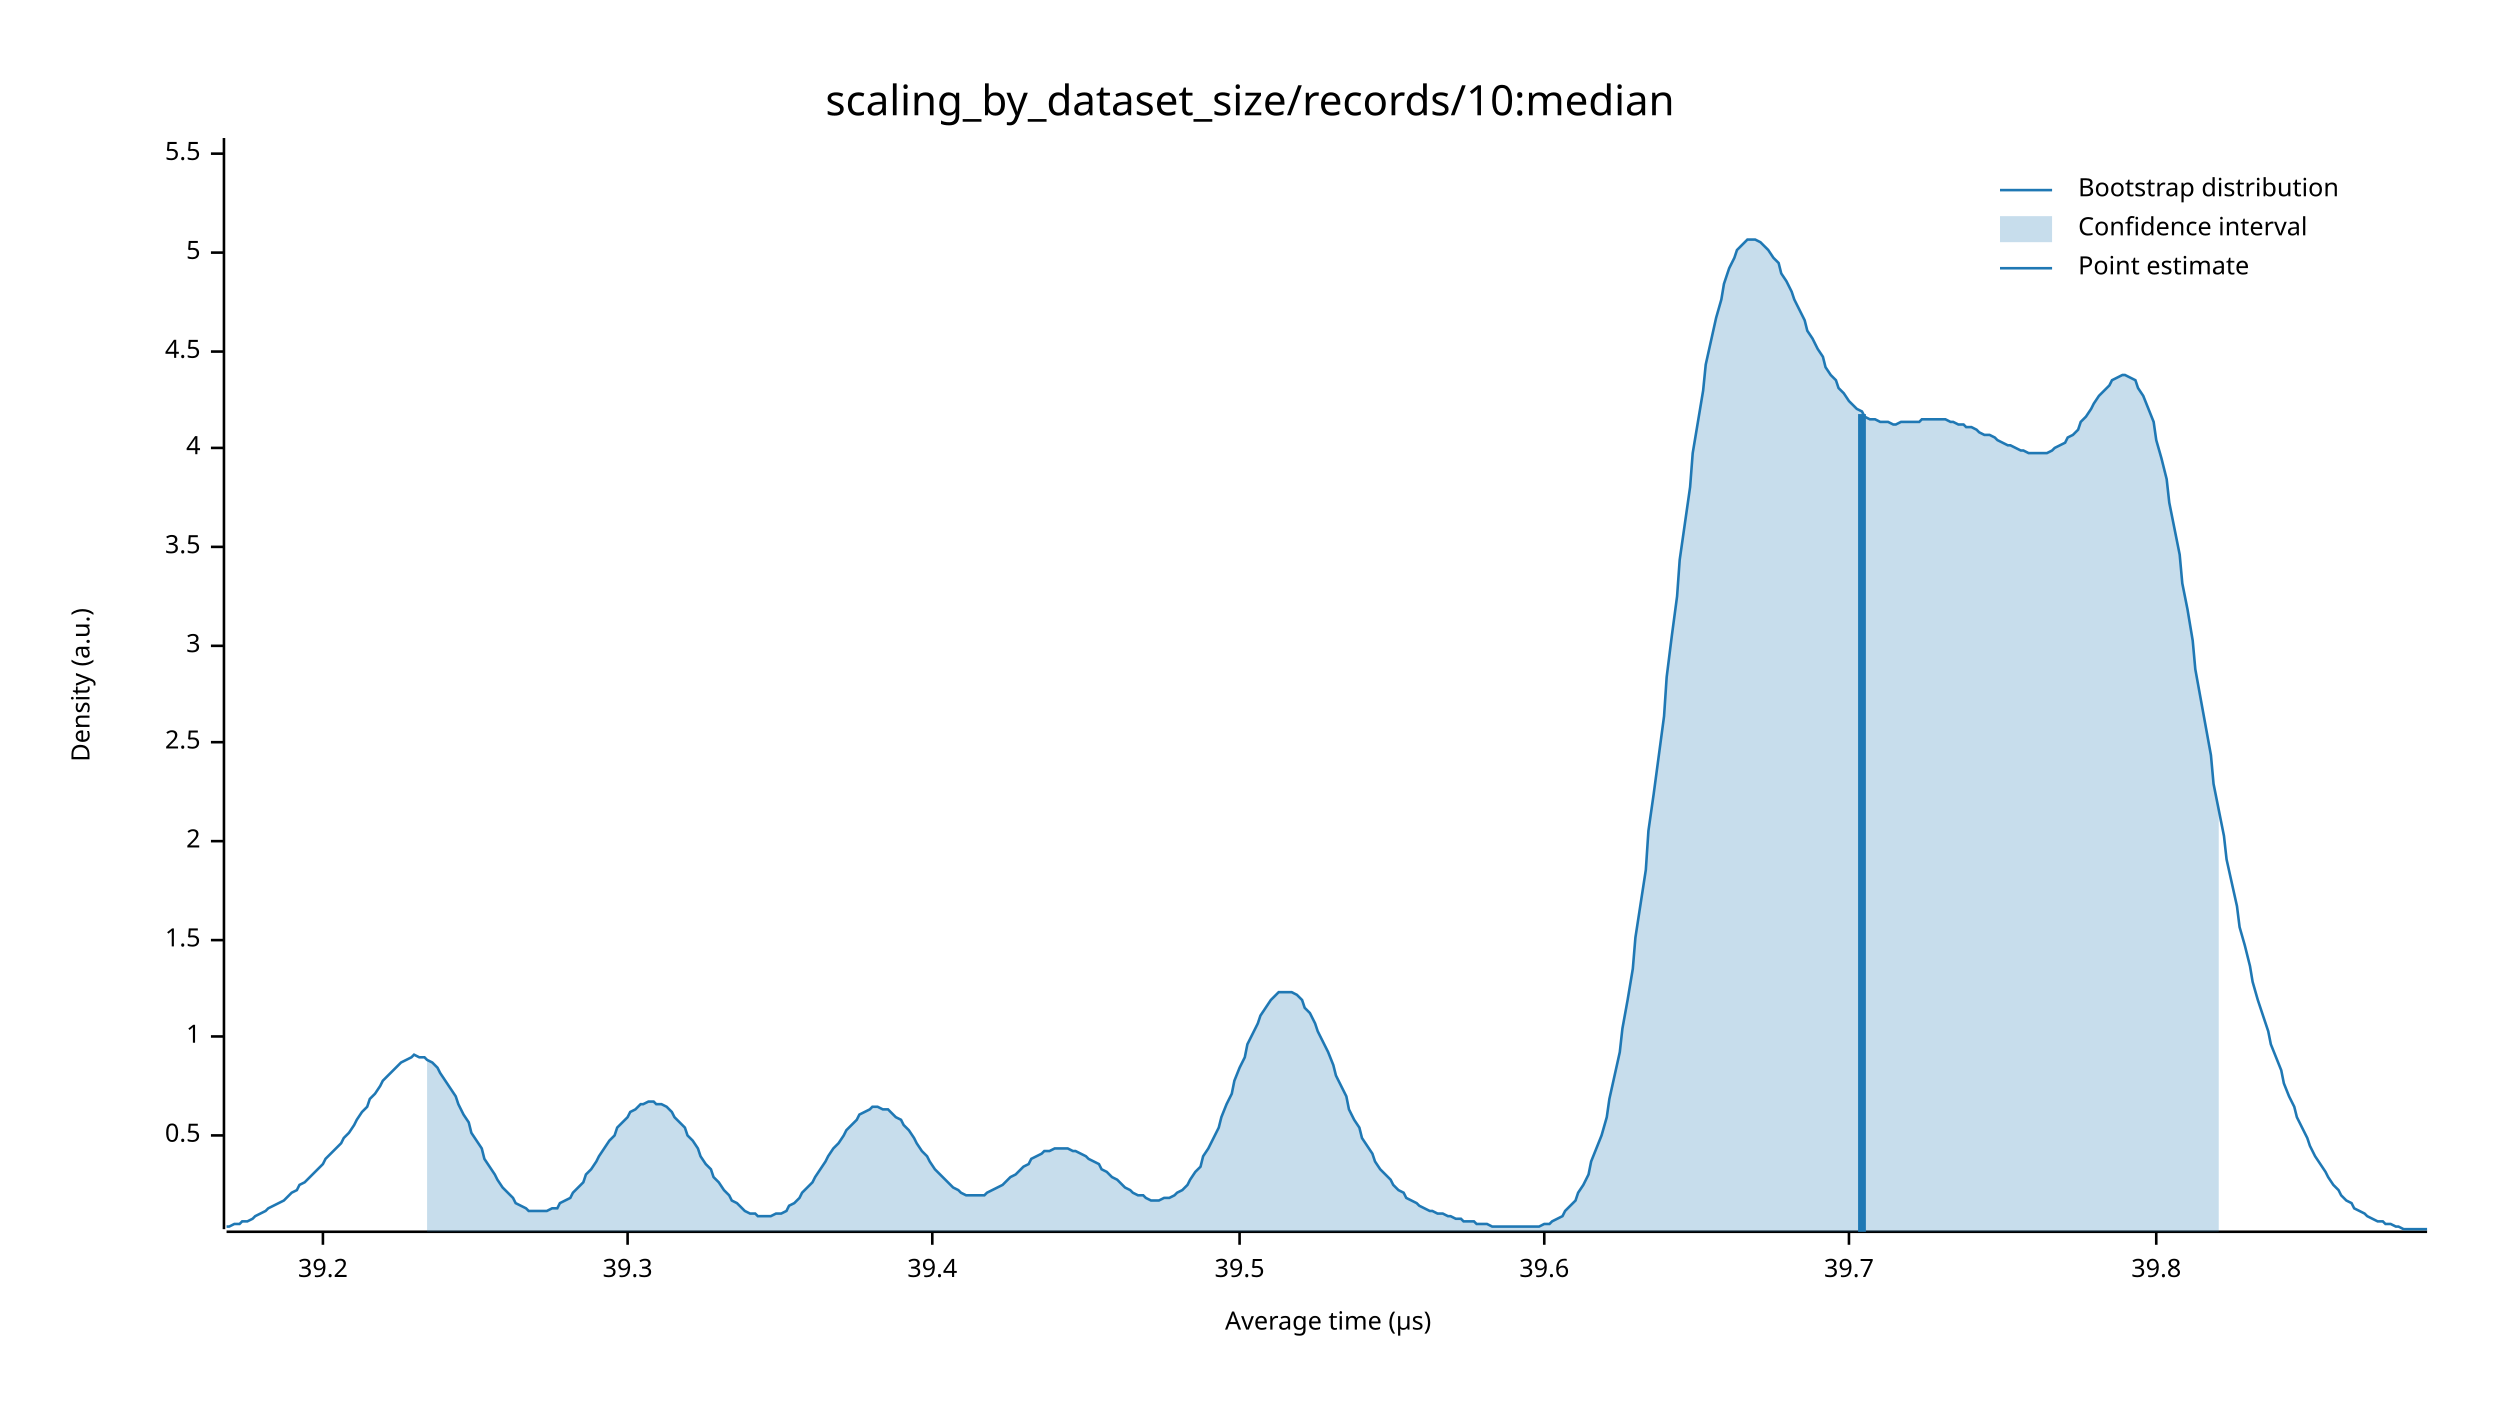
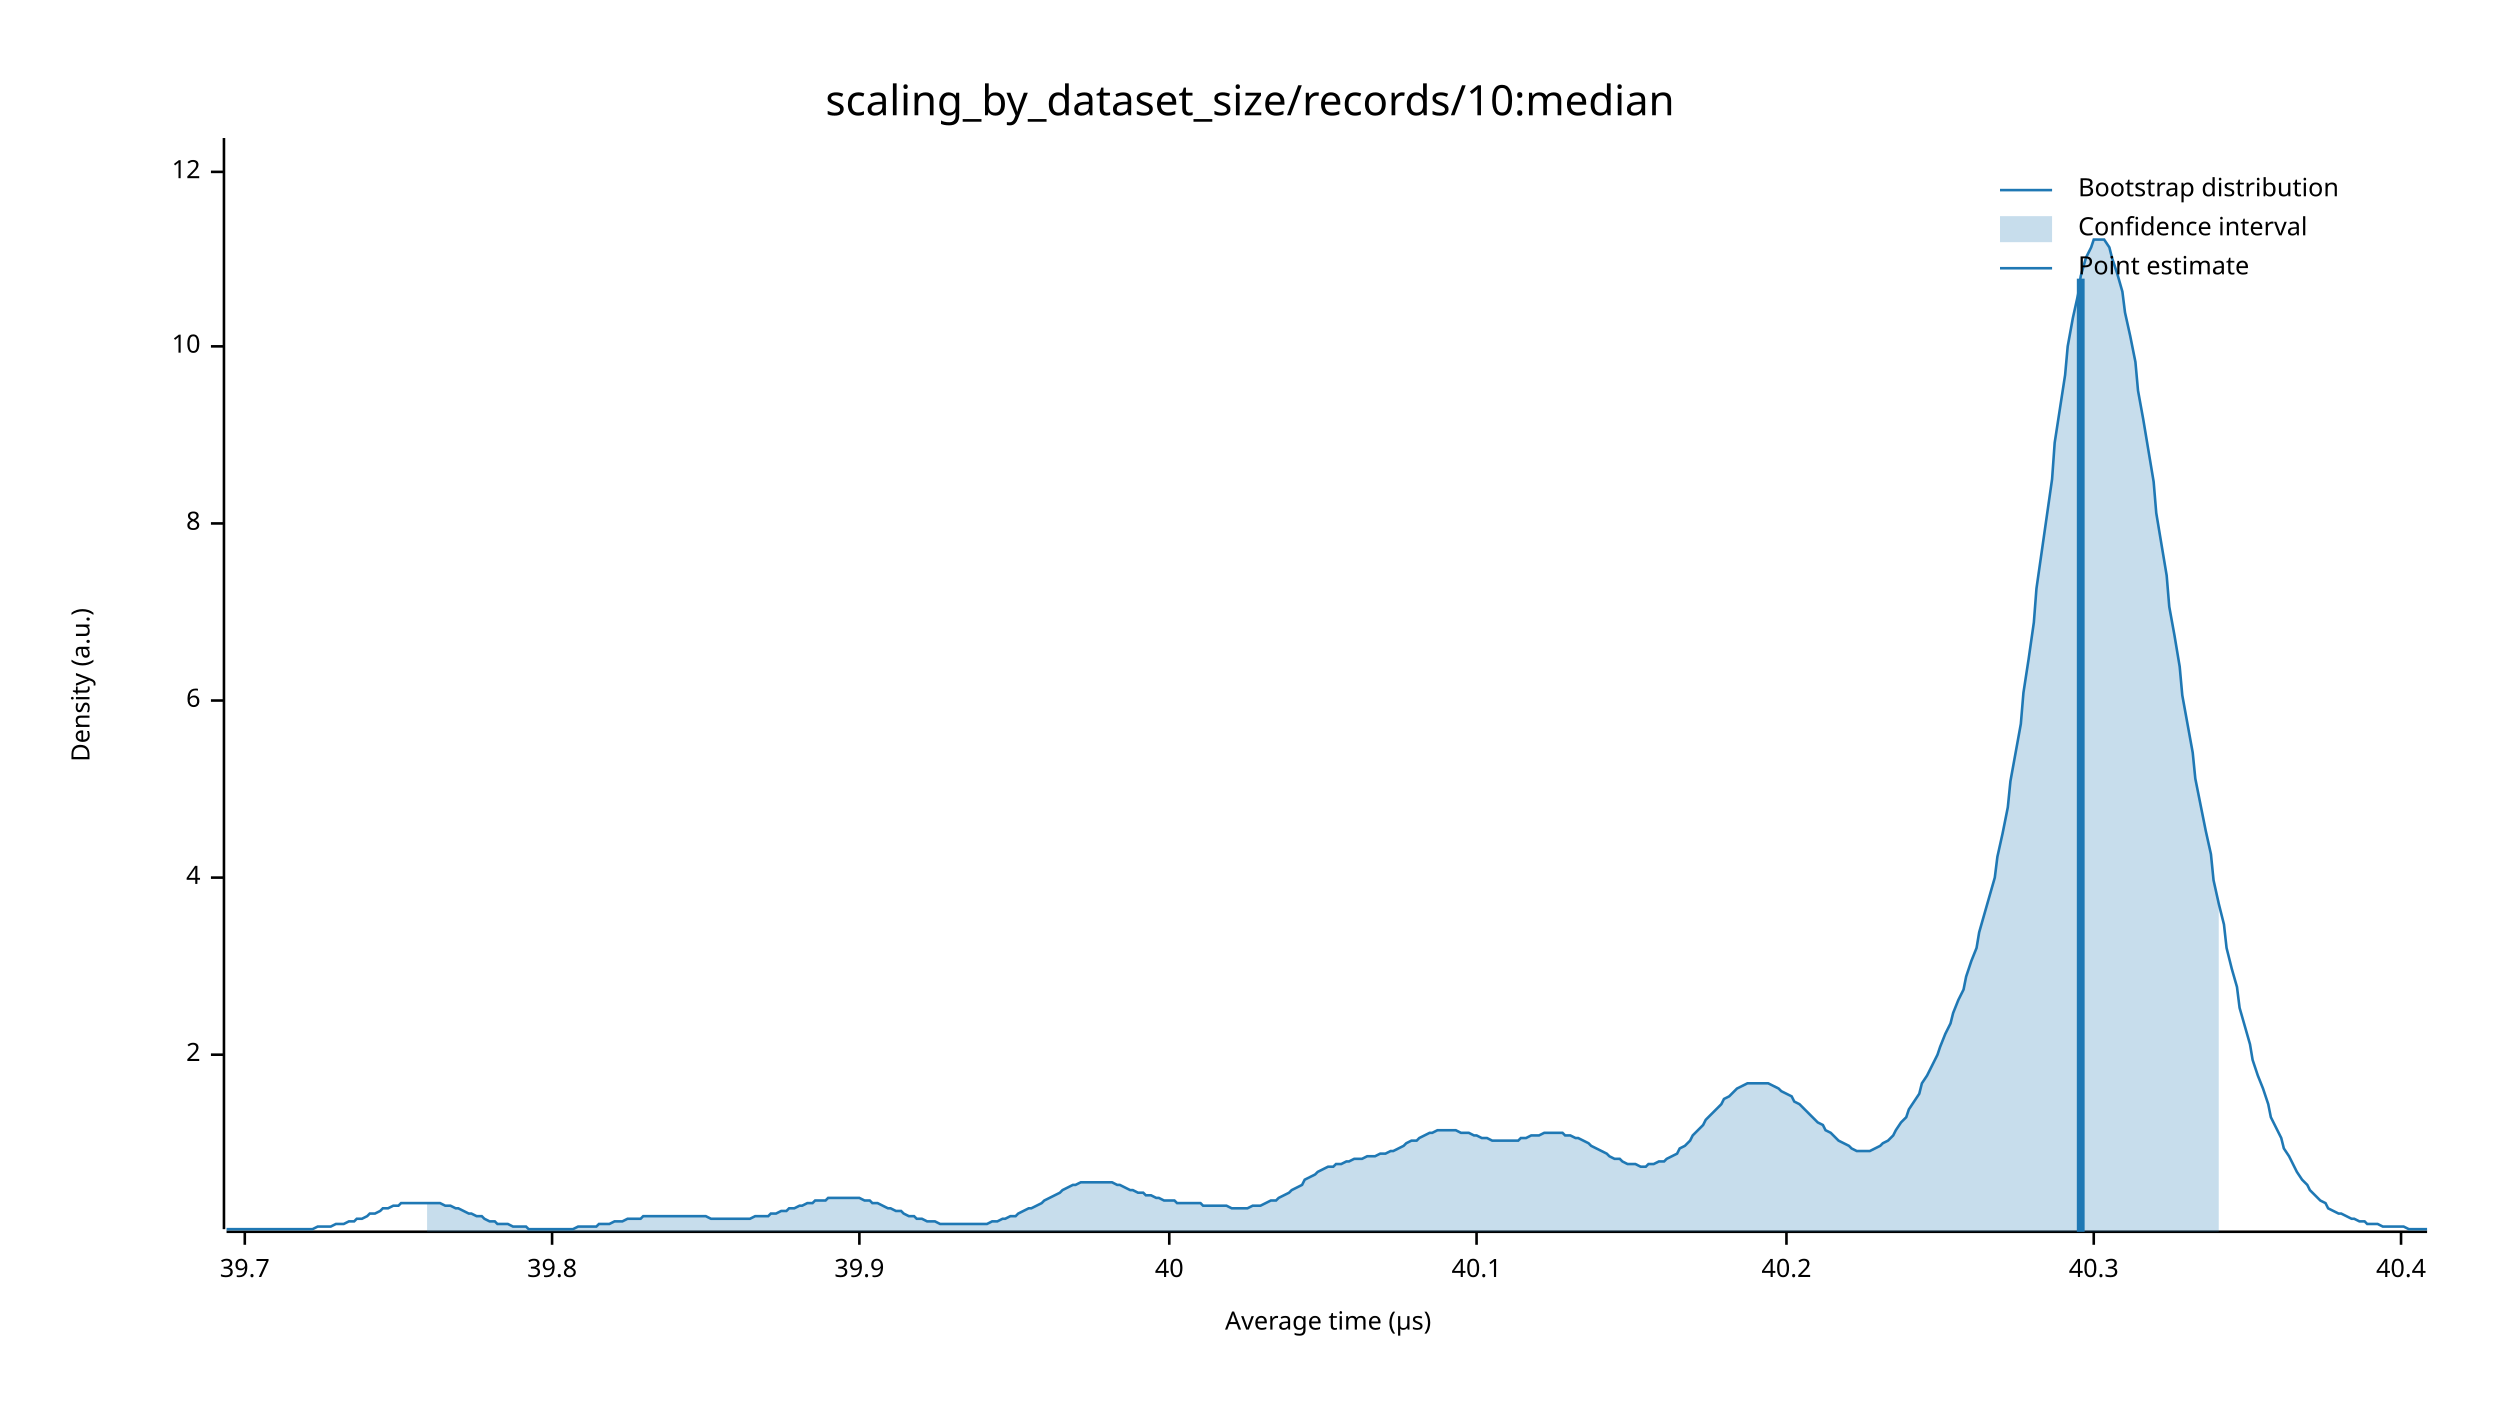
<svg xmlns="http://www.w3.org/2000/svg" width="960" height="540" viewBox="0 0 960 540">
  <text x="480" y="32" dy="0.76em" text-anchor="middle" font-family="sans-serif" font-size="16.129" opacity="1" fill="#000000">
scaling_by_dataset_size/records/10:median
</text>
  <text x="27" y="263" dy="0.76em" text-anchor="middle" font-family="sans-serif" font-size="9.677" opacity="1" fill="#000000" transform="rotate(270, 27, 263)">
Density (a.u.)
</text>
  <text x="510" y="513" dy="-0.5ex" text-anchor="middle" font-family="sans-serif" font-size="9.677" opacity="1" fill="#000000">
Average time (µs)
</text>
  <polyline fill="none" opacity="1" stroke="#000000" stroke-width="1" points="86,53 86,472 " />
-   <text x="77" y="436" dy="0.5ex" text-anchor="end" font-family="sans-serif" font-size="9.677" opacity="1" fill="#000000">
- 0.5
- </text>
-   <polyline fill="none" opacity="1" stroke="#000000" stroke-width="1" points="81,436 86,436 " />
-   <text x="77" y="398" dy="0.5ex" text-anchor="end" font-family="sans-serif" font-size="9.677" opacity="1" fill="#000000">
- 1
- </text>
-   <polyline fill="none" opacity="1" stroke="#000000" stroke-width="1" points="81,398 86,398 " />
-   <text x="77" y="361" dy="0.5ex" text-anchor="end" font-family="sans-serif" font-size="9.677" opacity="1" fill="#000000">
- 1.5
- </text>
-   <polyline fill="none" opacity="1" stroke="#000000" stroke-width="1" points="81,361 86,361 " />
-   <text x="77" y="323" dy="0.5ex" text-anchor="end" font-family="sans-serif" font-size="9.677" opacity="1" fill="#000000">
+   <text x="77" y="405" dy="0.5ex" text-anchor="end" font-family="sans-serif" font-size="9.677" opacity="1" fill="#000000">
2
</text>
-   <polyline fill="none" opacity="1" stroke="#000000" stroke-width="1" points="81,323 86,323 " />
-   <text x="77" y="285" dy="0.5ex" text-anchor="end" font-family="sans-serif" font-size="9.677" opacity="1" fill="#000000">
- 2.5
- </text>
-   <polyline fill="none" opacity="1" stroke="#000000" stroke-width="1" points="81,285 86,285 " />
-   <text x="77" y="248" dy="0.5ex" text-anchor="end" font-family="sans-serif" font-size="9.677" opacity="1" fill="#000000">
- 3
- </text>
-   <polyline fill="none" opacity="1" stroke="#000000" stroke-width="1" points="81,248 86,248 " />
-   <text x="77" y="210" dy="0.5ex" text-anchor="end" font-family="sans-serif" font-size="9.677" opacity="1" fill="#000000">
- 3.5
- </text>
-   <polyline fill="none" opacity="1" stroke="#000000" stroke-width="1" points="81,210 86,210 " />
-   <text x="77" y="172" dy="0.5ex" text-anchor="end" font-family="sans-serif" font-size="9.677" opacity="1" fill="#000000">
+   <polyline fill="none" opacity="1" stroke="#000000" stroke-width="1" points="81,405 86,405 " />
+   <text x="77" y="337" dy="0.5ex" text-anchor="end" font-family="sans-serif" font-size="9.677" opacity="1" fill="#000000">
4
</text>
-   <polyline fill="none" opacity="1" stroke="#000000" stroke-width="1" points="81,172 86,172 " />
-   <text x="77" y="135" dy="0.5ex" text-anchor="end" font-family="sans-serif" font-size="9.677" opacity="1" fill="#000000">
- 4.5
+   <polyline fill="none" opacity="1" stroke="#000000" stroke-width="1" points="81,337 86,337 " />
+   <text x="77" y="269" dy="0.5ex" text-anchor="end" font-family="sans-serif" font-size="9.677" opacity="1" fill="#000000">
+ 6
</text>
-   <polyline fill="none" opacity="1" stroke="#000000" stroke-width="1" points="81,135 86,135 " />
-   <text x="77" y="97" dy="0.5ex" text-anchor="end" font-family="sans-serif" font-size="9.677" opacity="1" fill="#000000">
- 5
+   <polyline fill="none" opacity="1" stroke="#000000" stroke-width="1" points="81,269 86,269 " />
+   <text x="77" y="201" dy="0.5ex" text-anchor="end" font-family="sans-serif" font-size="9.677" opacity="1" fill="#000000">
+ 8
</text>
-   <polyline fill="none" opacity="1" stroke="#000000" stroke-width="1" points="81,97 86,97 " />
-   <text x="77" y="59" dy="0.5ex" text-anchor="end" font-family="sans-serif" font-size="9.677" opacity="1" fill="#000000">
- 5.5
+   <polyline fill="none" opacity="1" stroke="#000000" stroke-width="1" points="81,201 86,201 " />
+   <text x="77" y="133" dy="0.5ex" text-anchor="end" font-family="sans-serif" font-size="9.677" opacity="1" fill="#000000">
+ 10
</text>
-   <polyline fill="none" opacity="1" stroke="#000000" stroke-width="1" points="81,59 86,59 " />
+   <polyline fill="none" opacity="1" stroke="#000000" stroke-width="1" points="81,133 86,133 " />
+   <text x="77" y="66" dy="0.5ex" text-anchor="end" font-family="sans-serif" font-size="9.677" opacity="1" fill="#000000">
+ 12
+ </text>
+   <polyline fill="none" opacity="1" stroke="#000000" stroke-width="1" points="81,66 86,66 " />
  <polyline fill="none" opacity="1" stroke="#000000" stroke-width="1" points="87,473 932,473 " />
-   <text x="124" y="483" dy="0.76em" text-anchor="middle" font-family="sans-serif" font-size="9.677" opacity="1" fill="#000000">
- 39.2
- </text>
-   <polyline fill="none" opacity="1" stroke="#000000" stroke-width="1" points="124,473 124,478 " />
-   <text x="241" y="483" dy="0.76em" text-anchor="middle" font-family="sans-serif" font-size="9.677" opacity="1" fill="#000000">
- 39.3
- </text>
-   <polyline fill="none" opacity="1" stroke="#000000" stroke-width="1" points="241,473 241,478 " />
-   <text x="358" y="483" dy="0.76em" text-anchor="middle" font-family="sans-serif" font-size="9.677" opacity="1" fill="#000000">
- 39.4
- </text>
-   <polyline fill="none" opacity="1" stroke="#000000" stroke-width="1" points="358,473 358,478 " />
-   <text x="476" y="483" dy="0.76em" text-anchor="middle" font-family="sans-serif" font-size="9.677" opacity="1" fill="#000000">
- 39.5
- </text>
-   <polyline fill="none" opacity="1" stroke="#000000" stroke-width="1" points="476,473 476,478 " />
-   <text x="593" y="483" dy="0.76em" text-anchor="middle" font-family="sans-serif" font-size="9.677" opacity="1" fill="#000000">
- 39.6
- </text>
-   <polyline fill="none" opacity="1" stroke="#000000" stroke-width="1" points="593,473 593,478 " />
-   <text x="710" y="483" dy="0.76em" text-anchor="middle" font-family="sans-serif" font-size="9.677" opacity="1" fill="#000000">
+   <text x="94" y="483" dy="0.76em" text-anchor="middle" font-family="sans-serif" font-size="9.677" opacity="1" fill="#000000">
39.7
</text>
-   <polyline fill="none" opacity="1" stroke="#000000" stroke-width="1" points="710,473 710,478 " />
-   <text x="828" y="483" dy="0.76em" text-anchor="middle" font-family="sans-serif" font-size="9.677" opacity="1" fill="#000000">
+   <polyline fill="none" opacity="1" stroke="#000000" stroke-width="1" points="94,473 94,478 " />
+   <text x="212" y="483" dy="0.76em" text-anchor="middle" font-family="sans-serif" font-size="9.677" opacity="1" fill="#000000">
39.8
</text>
-   <polyline fill="none" opacity="1" stroke="#000000" stroke-width="1" points="828,473 828,478 " />
-   <polyline fill="none" opacity="1" stroke="#1F78B4" stroke-width="1" points="87,471 88,471 90,470 92,470 93,469 95,469 97,468 98,467 100,466 102,465 103,464 105,463 107,462 109,461 110,460 112,458 114,457 115,455 117,454 119,452 120,451 122,449 124,447 125,445 127,443 129,441 131,439 132,437 134,435 136,432 137,430 139,427 141,425 142,422 144,420 146,417 147,415 149,413 151,411 153,409 154,408 156,407 158,406 159,405 161,406 163,406 164,407 166,408 168,410 169,412 171,415 173,418 175,421 176,424 178,428 180,431 181,435 183,438 185,441 186,445 188,448 190,451 191,453 193,456 195,458 197,460 198,462 200,463 202,464 203,465 205,465 207,465 208,465 210,465 212,464 214,464 215,462 217,461 219,460 220,458 222,456 224,454 225,451 227,449 229,446 230,444 232,441 234,438 236,436 237,433 239,431 241,429 242,427 244,426 246,424 247,424 249,423 251,423 252,424 254,424 256,425 258,427 259,429 261,431 263,433 264,436 266,438 268,441 269,444 271,447 273,449 274,452 276,454 278,457 280,459 281,461 283,462 285,464 286,465 288,466 290,466 291,467 293,467 295,467 296,467 298,466 300,466 302,465 303,463 305,462 307,460 308,458 310,456 312,454 313,452 315,449 317,446 318,444 320,441 322,439 324,436 325,434 327,432 329,430 330,428 332,427 334,426 335,425 337,425 339,426 341,426 342,427 344,429 346,430 347,432 349,434 351,437 352,439 354,442 356,444 357,446 359,449 361,451 363,453 364,454 366,456 368,457 369,458 371,459 373,459 374,459 376,459 378,459 379,458 381,457 383,456 385,455 386,454 388,452 390,451 391,450 393,448 395,447 396,445 398,444 400,443 401,442 403,442 405,441 407,441 408,441 410,441 412,442 413,442 415,443 417,444 418,445 420,446 422,447 423,449 425,450 427,452 429,453 430,454 432,456 434,457 435,458 437,459 439,459 440,460 442,461 444,461 445,461 447,460 449,460 451,459 452,458 454,457 456,455 457,453 459,450 461,448 462,444 464,441 466,437 468,433 469,429 471,424 473,420 474,415 476,410 478,406 479,401 481,397 483,393 484,390 486,387 488,384 490,382 491,381 493,381 495,381 496,381 498,382 500,384 501,387 503,389 505,393 506,396 508,400 510,404 512,409 513,413 515,417 517,421 518,426 520,430 522,433 523,437 525,440 527,443 528,446 530,449 532,451 534,453 535,455 537,457 539,458 540,460 542,461 544,462 545,463 547,464 549,465 550,465 552,466 554,466 556,467 557,467 559,468 561,468 562,469 564,469 566,469 567,470 569,470 571,470 573,471 574,471 576,471 578,471 579,471 581,471 583,471 584,471 586,471 588,471 589,471 591,471 593,470 595,470 596,469 598,468 600,467 601,465 603,463 605,461 606,458 608,455 610,451 611,446 613,441 615,436 617,429 618,422 620,413 622,404 623,395 625,384 627,372 628,360 630,347 632,334 633,319 635,305 637,290 639,275 640,260 642,244 644,229 645,215 647,201 649,187 650,174 652,162 654,150 655,140 657,131 659,122 661,115 662,109 664,103 666,99 667,96 669,94 671,92 672,92 674,92 676,93 677,94 679,96 681,99 683,101 684,105 686,108 688,112 689,115 691,119 693,123 694,127 696,130 698,134 700,137 701,141 703,144 705,146 706,149 708,151 710,154 711,155 713,157 715,158 716,160 718,161 720,161 722,162 723,162 725,162 727,163 728,163 730,162 732,162 733,162 735,162 737,162 738,161 740,161 742,161 744,161 745,161 747,161 749,162 750,162 752,163 754,163 755,164 757,164 759,165 760,166 762,167 764,167 766,168 767,169 769,170 771,171 772,171 774,172 776,173 777,173 779,174 781,174 782,174 784,174 786,174 788,173 789,172 791,171 793,170 794,168 796,167 798,165 799,162 801,160 803,157 804,155 806,152 808,150 810,148 811,146 813,145 815,144 816,144 818,145 820,146 821,149 823,152 825,157 827,162 828,169 830,176 832,184 833,193 835,203 837,213 838,224 840,234 842,246 843,257 845,268 847,279 849,290 850,301 852,311 854,321 855,330 857,339 859,348 860,356 862,363 864,371 865,377 867,384 869,390 871,396 872,401 874,406 876,411 877,416 879,421 881,425 882,429 884,433 886,437 887,440 889,444 891,447 893,450 894,452 896,455 898,457 899,459 901,461 903,462 904,464 906,465 908,466 909,467 911,468 913,469 915,469 916,470 918,470 920,471 921,471 923,472 925,472 926,472 928,472 930,472 932,472 " />
-   <polygon opacity="0.25" fill="#1F78B4" points="164,407 166,408 168,410 169,412 171,415 173,418 175,421 176,424 178,428 180,431 181,435 183,438 185,441 186,445 188,448 190,451 191,453 193,456 195,458 197,460 198,462 200,463 202,464 203,465 205,465 207,465 208,465 210,465 212,464 214,464 215,462 217,461 219,460 220,458 222,456 224,454 225,451 227,449 229,446 230,444 232,441 234,438 236,436 237,433 239,431 241,429 242,427 244,426 246,424 247,424 249,423 251,423 252,424 254,424 256,425 258,427 259,429 261,431 263,433 264,436 266,438 268,441 269,444 271,447 273,449 274,452 276,454 278,457 280,459 281,461 283,462 285,464 286,465 288,466 290,466 291,467 293,467 295,467 296,467 298,466 300,466 302,465 303,463 305,462 307,460 308,458 310,456 312,454 313,452 315,449 317,446 318,444 320,441 322,439 324,436 325,434 327,432 329,430 330,428 332,427 334,426 335,425 337,425 339,426 341,426 342,427 344,429 346,430 347,432 349,434 351,437 352,439 354,442 356,444 357,446 359,449 361,451 363,453 364,454 366,456 368,457 369,458 371,459 373,459 374,459 376,459 378,459 379,458 381,457 383,456 385,455 386,454 388,452 390,451 391,450 393,448 395,447 396,445 398,444 400,443 401,442 403,442 405,441 407,441 408,441 410,441 412,442 413,442 415,443 417,444 418,445 420,446 422,447 423,449 425,450 427,452 429,453 430,454 432,456 434,457 435,458 437,459 439,459 440,460 442,461 444,461 445,461 447,460 449,460 451,459 452,458 454,457 456,455 457,453 459,450 461,448 462,444 464,441 466,437 468,433 469,429 471,424 473,420 474,415 476,410 478,406 479,401 481,397 483,393 484,390 486,387 488,384 490,382 491,381 493,381 495,381 496,381 498,382 500,384 501,387 503,389 505,393 506,396 508,400 510,404 512,409 513,413 515,417 517,421 518,426 520,430 522,433 523,437 525,440 527,443 528,446 530,449 532,451 534,453 535,455 537,457 539,458 540,460 542,461 544,462 545,463 547,464 549,465 550,465 552,466 554,466 556,467 557,467 559,468 561,468 562,469 564,469 566,469 567,470 569,470 571,470 573,471 574,471 576,471 578,471 579,471 581,471 583,471 584,471 586,471 588,471 589,471 591,471 593,470 595,470 596,469 598,468 600,467 601,465 603,463 605,461 606,458 608,455 610,451 611,446 613,441 615,436 617,429 618,422 620,413 622,404 623,395 625,384 627,372 628,360 630,347 632,334 633,319 635,305 637,290 639,275 640,260 642,244 644,229 645,215 647,201 649,187 650,174 652,162 654,150 655,140 657,131 659,122 661,115 662,109 664,103 666,99 667,96 669,94 671,92 672,92 674,92 676,93 677,94 679,96 681,99 683,101 684,105 686,108 688,112 689,115 691,119 693,123 694,127 696,130 698,134 700,137 701,141 703,144 705,146 706,149 708,151 710,154 711,155 713,157 715,158 716,160 718,161 720,161 722,162 723,162 725,162 727,163 728,163 730,162 732,162 733,162 735,162 737,162 738,161 740,161 742,161 744,161 745,161 747,161 749,162 750,162 752,163 754,163 755,164 757,164 759,165 760,166 762,167 764,167 766,168 767,169 769,170 771,171 772,171 774,172 776,173 777,173 779,174 781,174 782,174 784,174 786,174 788,173 789,172 791,171 793,170 794,168 796,167 798,165 799,162 801,160 803,157 804,155 806,152 808,150 810,148 811,146 813,145 815,144 816,144 818,145 820,146 821,149 823,152 825,157 827,162 828,169 830,176 832,184 833,193 835,203 837,213 838,224 840,234 842,246 843,257 845,268 847,279 849,290 850,301 852,311 852,473 164,473 " />
-   <polyline fill="none" opacity="1" stroke="#1F78B4" stroke-width="3" points="715,473 715,159 " />
+   <polyline fill="none" opacity="1" stroke="#000000" stroke-width="1" points="212,473 212,478 " />
+   <text x="330" y="483" dy="0.76em" text-anchor="middle" font-family="sans-serif" font-size="9.677" opacity="1" fill="#000000">
+ 39.9
+ </text>
+   <polyline fill="none" opacity="1" stroke="#000000" stroke-width="1" points="330,473 330,478 " />
+   <text x="449" y="483" dy="0.76em" text-anchor="middle" font-family="sans-serif" font-size="9.677" opacity="1" fill="#000000">
+ 40
+ </text>
+   <polyline fill="none" opacity="1" stroke="#000000" stroke-width="1" points="449,473 449,478 " />
+   <text x="567" y="483" dy="0.76em" text-anchor="middle" font-family="sans-serif" font-size="9.677" opacity="1" fill="#000000">
+ 40.1
+ </text>
+   <polyline fill="none" opacity="1" stroke="#000000" stroke-width="1" points="567,473 567,478 " />
+   <text x="686" y="483" dy="0.76em" text-anchor="middle" font-family="sans-serif" font-size="9.677" opacity="1" fill="#000000">
+ 40.2
+ </text>
+   <polyline fill="none" opacity="1" stroke="#000000" stroke-width="1" points="686,473 686,478 " />
+   <text x="804" y="483" dy="0.76em" text-anchor="middle" font-family="sans-serif" font-size="9.677" opacity="1" fill="#000000">
+ 40.3
+ </text>
+   <polyline fill="none" opacity="1" stroke="#000000" stroke-width="1" points="804,473 804,478 " />
+   <text x="922" y="483" dy="0.76em" text-anchor="middle" font-family="sans-serif" font-size="9.677" opacity="1" fill="#000000">
+ 40.4
+ </text>
+   <polyline fill="none" opacity="1" stroke="#000000" stroke-width="1" points="922,473 922,478 " />
+   <polyline fill="none" opacity="1" stroke="#1F78B4" stroke-width="1" points="87,472 88,472 90,472 92,472 93,472 95,472 97,472 98,472 100,472 102,472 103,472 105,472 107,472 109,472 110,472 112,472 114,472 115,472 117,472 119,472 120,472 122,471 124,471 125,471 127,471 129,470 131,470 132,470 134,469 136,469 137,468 139,468 141,467 142,466 144,466 146,465 147,464 149,464 151,463 153,463 154,462 156,462 158,462 159,462 161,462 163,462 164,462 166,462 168,462 169,462 171,463 173,463 175,464 176,464 178,465 180,466 181,466 183,467 185,467 186,468 188,469 190,469 191,470 193,470 195,470 197,471 198,471 200,471 202,471 203,472 205,472 207,472 208,472 210,472 212,472 214,472 215,472 217,472 219,472 220,472 222,471 224,471 225,471 227,471 229,471 230,470 232,470 234,470 236,469 237,469 239,469 241,468 242,468 244,468 246,468 247,467 249,467 251,467 252,467 254,467 256,467 258,467 259,467 261,467 263,467 264,467 266,467 268,467 269,467 271,467 273,468 274,468 276,468 278,468 280,468 281,468 283,468 285,468 286,468 288,468 290,467 291,467 293,467 295,467 296,466 298,466 300,465 302,465 303,464 305,464 307,463 308,463 310,462 312,462 313,461 315,461 317,461 318,460 320,460 322,460 324,460 325,460 327,460 329,460 330,460 332,461 334,461 335,462 337,462 339,463 341,464 342,464 344,465 346,465 347,466 349,467 351,467 352,468 354,468 356,469 357,469 359,469 361,470 363,470 364,470 366,470 368,470 369,470 371,470 373,470 374,470 376,470 378,470 379,470 381,469 383,469 385,468 386,468 388,467 390,467 391,466 393,465 395,464 396,464 398,463 400,462 401,461 403,460 405,459 407,458 408,457 410,456 412,455 413,455 415,454 417,454 418,454 420,454 422,454 423,454 425,454 427,454 429,455 430,455 432,456 434,457 435,457 437,458 439,458 440,459 442,459 444,460 445,460 447,461 449,461 451,461 452,462 454,462 456,462 457,462 459,462 461,462 462,463 464,463 466,463 468,463 469,463 471,463 473,464 474,464 476,464 478,464 479,464 481,463 483,463 484,463 486,462 488,461 490,461 491,460 493,459 495,458 496,457 498,456 500,455 501,453 503,452 505,451 506,450 508,449 510,448 512,448 513,447 515,447 517,446 518,446 520,445 522,445 523,445 525,444 527,444 528,444 530,443 532,443 534,442 535,442 537,441 539,440 540,439 542,438 544,438 545,437 547,436 549,435 550,435 552,434 554,434 556,434 557,434 559,434 561,435 562,435 564,435 566,436 567,436 569,437 571,437 573,438 574,438 576,438 578,438 579,438 581,438 583,438 584,437 586,437 588,436 589,436 591,436 593,435 595,435 596,435 598,435 600,435 601,436 603,436 605,437 606,437 608,438 610,439 611,440 613,441 615,442 617,443 618,444 620,445 622,445 623,446 625,447 627,447 628,447 630,448 632,448 633,447 635,447 637,446 639,446 640,445 642,444 644,443 645,441 647,440 649,438 650,436 652,434 654,432 655,430 657,428 659,426 661,424 662,422 664,421 666,419 667,418 669,417 671,416 672,416 674,416 676,416 677,416 679,416 681,417 683,418 684,419 686,420 688,421 689,423 691,424 693,426 694,427 696,429 698,431 700,432 701,434 703,435 705,437 706,438 708,439 710,440 711,441 713,442 715,442 716,442 718,442 720,441 722,440 723,439 725,438 727,436 728,434 730,431 732,429 733,426 735,423 737,420 738,416 740,413 742,409 744,405 745,402 747,397 749,393 750,389 752,384 754,380 755,375 757,369 759,364 760,358 762,351 764,344 766,337 767,329 769,320 771,310 772,300 774,289 776,278 777,266 779,253 781,239 782,226 784,212 786,198 788,184 789,170 791,157 793,144 794,133 796,122 798,113 799,106 801,99 803,95 804,92 806,92 808,92 810,95 811,99 813,105 815,112 816,120 818,129 820,139 821,150 823,161 825,173 827,185 828,197 830,209 832,221 833,233 835,244 837,256 838,267 840,278 842,289 843,299 845,309 847,319 849,328 850,338 852,347 854,355 855,364 857,372 859,379 860,387 862,394 864,401 865,407 867,413 869,418 871,424 872,429 874,433 876,437 877,441 879,444 881,448 882,450 884,453 886,455 887,457 889,459 891,461 893,462 894,464 896,465 898,466 899,466 901,467 903,468 904,468 906,469 908,469 909,470 911,470 913,470 915,471 916,471 918,471 920,471 921,471 923,471 925,472 926,472 928,472 930,472 932,472 " />
+   <polygon opacity="0.25" fill="#1F78B4" points="164,462 166,462 168,462 169,462 171,463 173,463 175,464 176,464 178,465 180,466 181,466 183,467 185,467 186,468 188,469 190,469 191,470 193,470 195,470 197,471 198,471 200,471 202,471 203,472 205,472 207,472 208,472 210,472 212,472 214,472 215,472 217,472 219,472 220,472 222,471 224,471 225,471 227,471 229,471 230,470 232,470 234,470 236,469 237,469 239,469 241,468 242,468 244,468 246,468 247,467 249,467 251,467 252,467 254,467 256,467 258,467 259,467 261,467 263,467 264,467 266,467 268,467 269,467 271,467 273,468 274,468 276,468 278,468 280,468 281,468 283,468 285,468 286,468 288,468 290,467 291,467 293,467 295,467 296,466 298,466 300,465 302,465 303,464 305,464 307,463 308,463 310,462 312,462 313,461 315,461 317,461 318,460 320,460 322,460 324,460 325,460 327,460 329,460 330,460 332,461 334,461 335,462 337,462 339,463 341,464 342,464 344,465 346,465 347,466 349,467 351,467 352,468 354,468 356,469 357,469 359,469 361,470 363,470 364,470 366,470 368,470 369,470 371,470 373,470 374,470 376,470 378,470 379,470 381,469 383,469 385,468 386,468 388,467 390,467 391,466 393,465 395,464 396,464 398,463 400,462 401,461 403,460 405,459 407,458 408,457 410,456 412,455 413,455 415,454 417,454 418,454 420,454 422,454 423,454 425,454 427,454 429,455 430,455 432,456 434,457 435,457 437,458 439,458 440,459 442,459 444,460 445,460 447,461 449,461 451,461 452,462 454,462 456,462 457,462 459,462 461,462 462,463 464,463 466,463 468,463 469,463 471,463 473,464 474,464 476,464 478,464 479,464 481,463 483,463 484,463 486,462 488,461 490,461 491,460 493,459 495,458 496,457 498,456 500,455 501,453 503,452 505,451 506,450 508,449 510,448 512,448 513,447 515,447 517,446 518,446 520,445 522,445 523,445 525,444 527,444 528,444 530,443 532,443 534,442 535,442 537,441 539,440 540,439 542,438 544,438 545,437 547,436 549,435 550,435 552,434 554,434 556,434 557,434 559,434 561,435 562,435 564,435 566,436 567,436 569,437 571,437 573,438 574,438 576,438 578,438 579,438 581,438 583,438 584,437 586,437 588,436 589,436 591,436 593,435 595,435 596,435 598,435 600,435 601,436 603,436 605,437 606,437 608,438 610,439 611,440 613,441 615,442 617,443 618,444 620,445 622,445 623,446 625,447 627,447 628,447 630,448 632,448 633,447 635,447 637,446 639,446 640,445 642,444 644,443 645,441 647,440 649,438 650,436 652,434 654,432 655,430 657,428 659,426 661,424 662,422 664,421 666,419 667,418 669,417 671,416 672,416 674,416 676,416 677,416 679,416 681,417 683,418 684,419 686,420 688,421 689,423 691,424 693,426 694,427 696,429 698,431 700,432 701,434 703,435 705,437 706,438 708,439 710,440 711,441 713,442 715,442 716,442 718,442 720,441 722,440 723,439 725,438 727,436 728,434 730,431 732,429 733,426 735,423 737,420 738,416 740,413 742,409 744,405 745,402 747,397 749,393 750,389 752,384 754,380 755,375 757,369 759,364 760,358 762,351 764,344 766,337 767,329 769,320 771,310 772,300 774,289 776,278 777,266 779,253 781,239 782,226 784,212 786,198 788,184 789,170 791,157 793,144 794,133 796,122 798,113 799,106 801,99 803,95 804,92 806,92 808,92 810,95 811,99 813,105 815,112 816,120 818,129 820,139 821,150 823,161 825,173 827,185 828,197 830,209 832,221 833,233 835,244 837,256 838,267 840,278 842,289 843,299 845,309 847,319 849,328 850,338 852,347 852,473 164,473 " />
+   <polyline fill="none" opacity="1" stroke="#1F78B4" stroke-width="3" points="799,473 799,107 " />
  <text x="798" y="68" dy="0.76em" text-anchor="start" font-family="sans-serif" font-size="9.677" opacity="1" fill="#000000">
Bootstrap distribution
</text>
  <text x="798" y="83" dy="0.76em" text-anchor="start" font-family="sans-serif" font-size="9.677" opacity="1" fill="#000000">
Confidence interval
</text>
  <text x="798" y="98" dy="0.76em" text-anchor="start" font-family="sans-serif" font-size="9.677" opacity="1" fill="#000000">
Point estimate
</text>
  <polyline fill="none" opacity="1" stroke="#1F78B4" stroke-width="1" points="768,73 788,73 " />
  <rect x="768" y="83" width="20" height="10" opacity="0.25" fill="#1F78B4" stroke="none" />
  <polyline fill="none" opacity="1" stroke="#1F78B4" stroke-width="1" points="768,103 788,103 " />
</svg>
